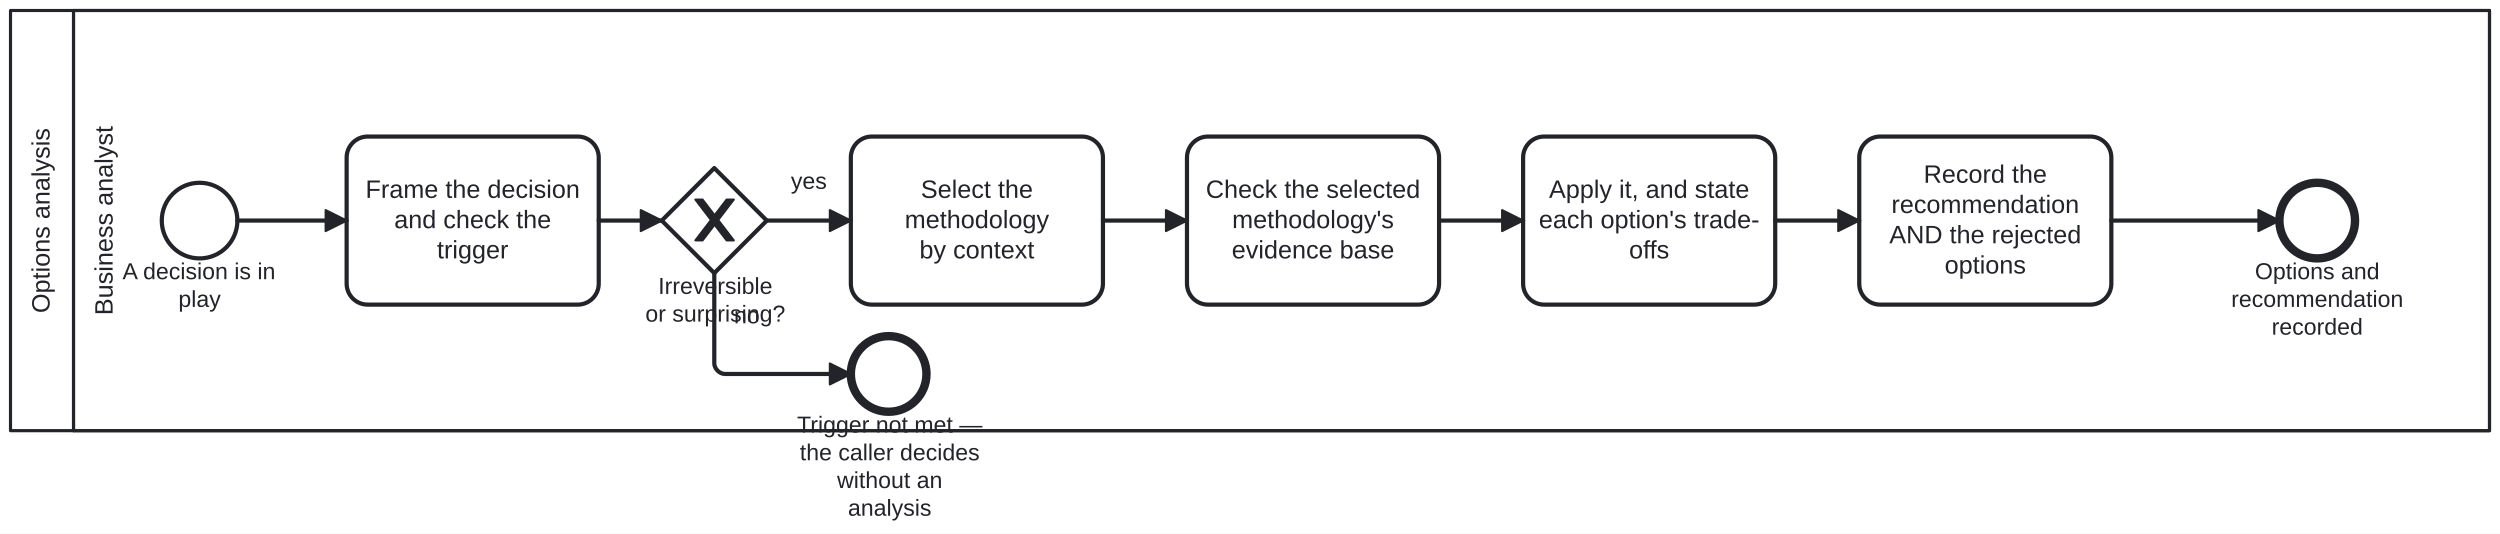
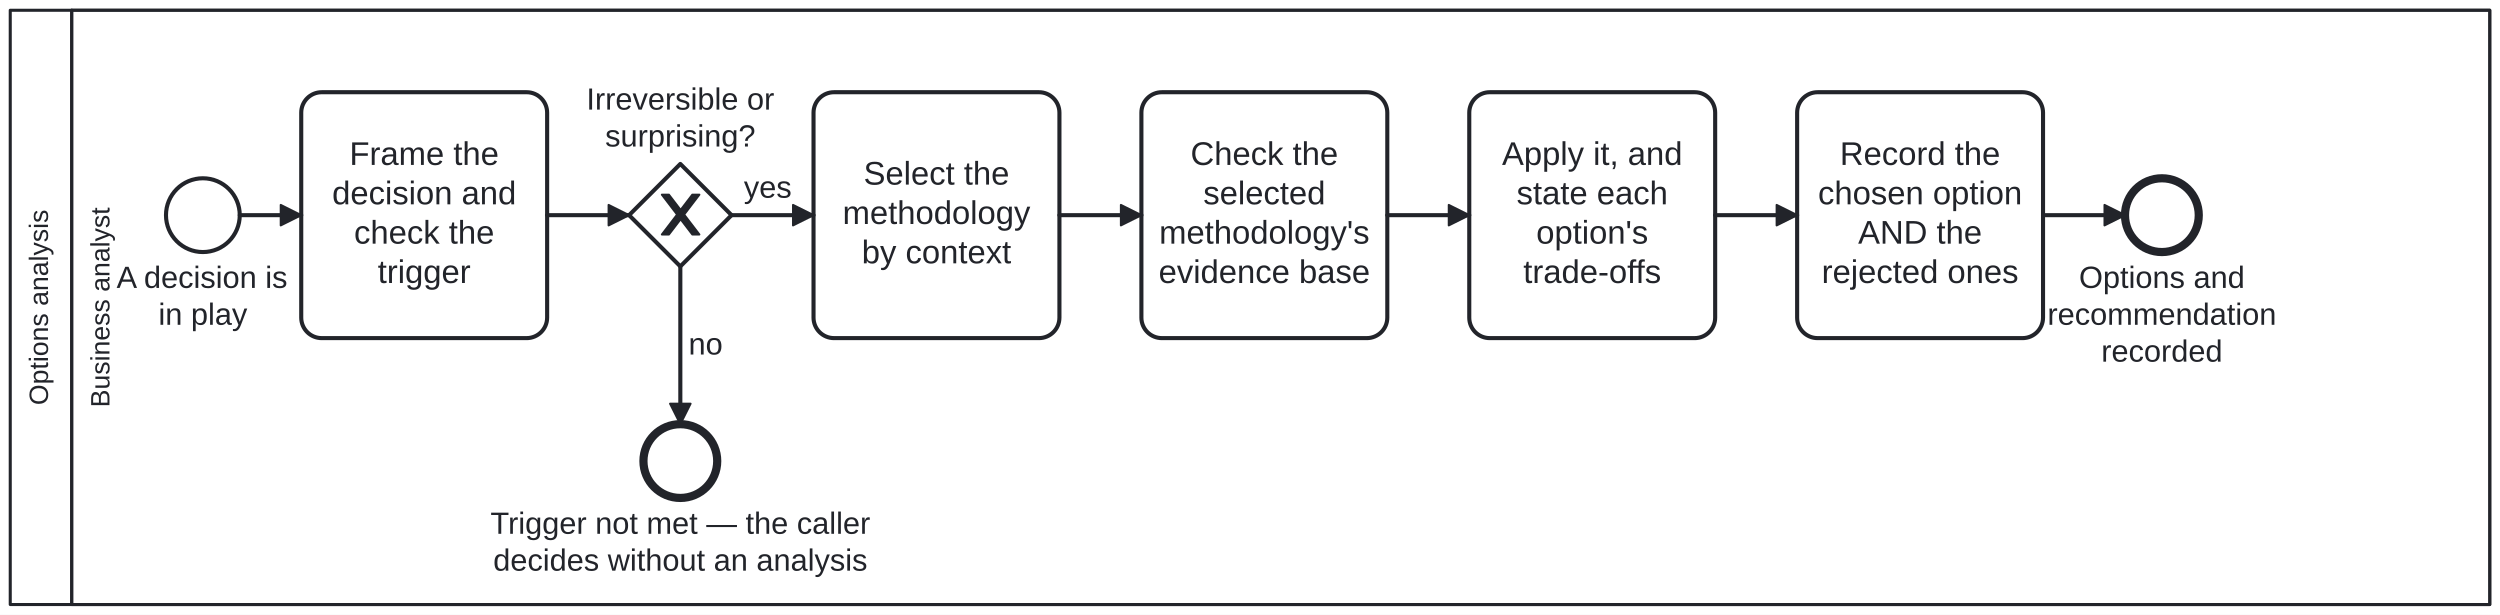
- <svg xmlns="http://www.w3.org/2000/svg" width="100%" style="max-width:100%;height:auto" viewBox="155 75 1190 254" version="1.1">
-   <rect x="155" y="75" width="1190" height="254" fill="#ffffff" />
+ <svg xmlns="http://www.w3.org/2000/svg" width="100%" style="max-width:100%;height:auto" viewBox="155 55 1220 300" version="1.1">
+   <rect x="155" y="55" width="1220" height="300" fill="#ffffff" />
  <g class="djs-group">
-     <g class="djs-element djs-shape" data-element-id="Participant_Process_OptionsAnalysis" style="display: block;" transform="matrix(1 0 0 1 160 80)">
+     <g class="djs-element djs-shape" data-element-id="Participant_Process_OptionsAnalysis" style="display: block;" transform="matrix(1 0 0 1 160 60)">
      <g class="djs-visual">
-         <rect x="0" y="0" width="1180" height="200" rx="0" ry="0" style="stroke-linecap: round; stroke-linejoin: round; stroke: rgb(34, 36, 42); stroke-width: 1.5px; fill: white; fill-opacity: 0.95;" />
-         <path style="fill: none; stroke-linecap: round; stroke-linejoin: round; stroke: rgb(34, 36, 42); stroke-width: 1.5px;" d="M30,0L30,200" />
-         <text lineHeight="1.2" class="djs-label" style="font-family: Arial, sans-serif; font-size: 12px; font-weight: normal; fill: rgb(34, 36, 42);" transform="matrix(-1.83697e-16 -1 1 -1.83697e-16 0 200)">
-           <tspan x="55.979" y="18.6">Options analysis</tspan>
+         <rect x="0" y="0" width="1210" height="290" rx="0" ry="0" style="stroke-linecap: round; stroke-linejoin: round; stroke: rgb(34, 36, 42); stroke-width: 1.5px; fill: white; fill-opacity: 0.95;" />
+         <path style="fill: none; stroke-linecap: round; stroke-linejoin: round; stroke: rgb(34, 36, 42); stroke-width: 1.5px;" d="M30,0L30,290" />
+         <text lineHeight="1.05" class="djs-label" transform="matrix(-1.83697e-16 -1 1 -1.83697e-16 0 290)" style="font-family: Arial, sans-serif; font-size: 13px; font-weight: normal; fill: rgb(34, 36, 42);">
+           <tspan x="97.31" y="18.413">Options analysis</tspan>
        </text>
      </g>
-       <rect class="djs-hit djs-hit-all" x="0" y="0" width="1180" height="200" style="fill: none; stroke-opacity: 0; stroke: white; stroke-width: 15px;" />
+       <rect class="djs-hit djs-hit-all" x="0" y="0" width="1210" height="290" style="fill: none; stroke-opacity: 0; stroke: white; stroke-width: 15px;" />
    </g>
    <g class="djs-children">
      <g class="djs-group">
-         <g class="djs-element djs-shape" data-element-id="Lane_BusinessAnalyst" style="display: block;" transform="matrix(1 0 0 1 190 80)">
-           <g class="djs-visual">
-             <rect x="0" y="0" width="1150" height="200" rx="0" ry="0" style="stroke-linecap: round; stroke-linejoin: round; stroke: rgb(34, 36, 42); stroke-width: 1.5px; fill: white; fill-opacity: 0.25;" />
-             <text lineHeight="1.2" class="djs-label" style="font-family: Arial, sans-serif; font-size: 12px; font-weight: normal; fill: rgb(34, 36, 42);" transform="matrix(-1.83697e-16 -1 1 -1.83697e-16 0 200)">
-               <tspan x="54.977" y="18.6">Business analyst</tspan>
-             </text>
-           </g>
-           <rect class="djs-hit djs-hit-all" x="0" y="0" width="1150" height="200" style="fill: none; stroke-opacity: 0; stroke: white; stroke-width: 15px;" />
-         </g>
-       </g>
-       <g class="djs-group">
-         <g class="djs-element djs-shape" data-element-id="Start_Process_OptionsAnalysis" style="display: block;" transform="matrix(1 0 0 1 232 162)">
+         <g class="djs-element djs-shape" data-element-id="Lane_BusinessAnalyst" style="display: block;" transform="matrix(1 0 0 1 190 60)">
+           <g class="djs-visual">
+             <rect x="0" y="0" width="1180" height="290" rx="0" ry="0" style="stroke-linecap: round; stroke-linejoin: round; stroke: rgb(34, 36, 42); stroke-width: 1.5px; fill: white; fill-opacity: 0.25;" />
+             <text lineHeight="1.05" class="djs-label" transform="matrix(-1.83697e-16 -1 1 -1.83697e-16 0 290)" style="font-family: Arial, sans-serif; font-size: 13px; font-weight: normal; fill: rgb(34, 36, 42);">
+               <tspan x="96.225" y="18.413">Business analyst</tspan>
+             </text>
+           </g>
+           <rect class="djs-hit djs-hit-all" x="0" y="0" width="1180" height="290" style="fill: none; stroke-opacity: 0; stroke: white; stroke-width: 15px;" />
+         </g>
+       </g>
+       <g class="djs-group">
+         <g class="djs-element djs-shape" data-element-id="Start_Process_OptionsAnalysis" style="display: block;" transform="matrix(1 0 0 1 236 142)">
          <g class="djs-visual">
            <circle cx="18" cy="18" r="18" style="stroke-linecap: round; stroke-linejoin: round; stroke: rgb(34, 36, 42); stroke-width: 2px; fill: white; fill-opacity: 0.95;" />
          </g>
          <rect class="djs-hit djs-hit-all" x="0" y="0" width="36" height="36" style="fill: none; stroke-opacity: 0; stroke: white; stroke-width: 15px;" />
        </g>
      </g>
      <g class="djs-group">
-         <g class="djs-element djs-shape" data-element-id="Start_Process_OptionsAnalysis_label" style="display: block;" transform="matrix(1 0 0 1 213 198)">
-           <g class="djs-visual">
-             <text lineHeight="1.2" class="djs-label" style="font-family: Arial, sans-serif; font-size: 11px; font-weight: normal; fill: rgb(34, 36, 42);">
-               <tspan x="0.315" y="9.9">A decision is in</tspan>
-               <tspan x="26.91" y="23.1">play</tspan>
-             </text>
-           </g>
-           <rect class="djs-hit djs-hit-all" x="0" y="0" width="74" height="27" style="fill: none; stroke-opacity: 0; stroke: white; stroke-width: 15px;" />
-         </g>
-       </g>
-       <g class="djs-group">
-         <g class="djs-element djs-shape" data-element-id="A_Frame" style="display: block;" transform="matrix(1 0 0 1 320 140)">
-           <g class="djs-visual">
-             <rect x="0" y="0" width="120" height="80" rx="10" ry="10" style="stroke-linecap: round; stroke-linejoin: round; stroke: rgb(34, 36, 42); stroke-width: 2px; fill: white; fill-opacity: 0.95;" />
-             <text lineHeight="1.2" class="djs-label" style="font-family: Arial, sans-serif; font-size: 12px; font-weight: normal; fill: rgb(34, 36, 42);">
-               <tspan x="8.977" y="29.2">Frame the decision</tspan>
-               <tspan x="22.641" y="43.6">and check the </tspan>
-               <tspan x="42.993" y="58">trigger</tspan>
-             </text>
-           </g>
-           <rect class="djs-hit djs-hit-all" x="0" y="0" width="120" height="80" style="fill: none; stroke-opacity: 0; stroke: white; stroke-width: 15px;" />
-         </g>
-       </g>
-       <g class="djs-group">
-         <g class="djs-element djs-shape" data-element-id="GW_Trigger" style="display: block;" transform="matrix(1 0 0 1 470 155)">
+         <g class="djs-element djs-shape" data-element-id="Start_Process_OptionsAnalysis_label" style="display: block;" transform="matrix(1 0 0 1 192.3047 182)">
+           <g class="djs-visual">
+             <text lineHeight="1.2" class="djs-label" style="font-family: Arial, sans-serif; font-size: 15px; font-weight: normal; fill: rgb(34, 36, 42);">
+               <tspan x="19.592" y="13.5">A decision is</tspan>
+               <tspan x="40.016" y="31.5">in play</tspan>
+             </text>
+           </g>
+           <rect class="djs-hit djs-hit-all" x="0" y="0" width="123.391" height="36" style="fill: none; stroke-opacity: 0; stroke: white; stroke-width: 15px;" />
+         </g>
+       </g>
+       <g class="djs-group">
+         <g class="djs-element djs-shape" data-element-id="A_Frame" style="display: block;" transform="matrix(1 0 0 1 302 100)">
+           <g class="djs-visual">
+             <rect x="0" y="0" width="120" height="120" rx="10" ry="10" style="stroke-linecap: round; stroke-linejoin: round; stroke: rgb(34, 36, 42); stroke-width: 2px; fill: white; fill-opacity: 0.95;" />
+             <text lineHeight="1.2" class="djs-label" transform="translate(0 21.1)" style="font-family: Arial, sans-serif; font-size: 16px; font-weight: normal; fill: rgb(34, 36, 42);">
+               <tspan x="23.543" y="14.4">Frame the</tspan>
+               <tspan x="15.078" y="33.6">decision and</tspan>
+               <tspan x="25.758" y="52.8">check the</tspan>
+               <tspan x="37.324" y="72">trigger</tspan>
+             </text>
+           </g>
+           <rect class="djs-hit djs-hit-all" x="0" y="0" width="120" height="120" style="fill: none; stroke-opacity: 0; stroke: white; stroke-width: 15px;" />
+         </g>
+       </g>
+       <g class="djs-group">
+         <g class="djs-element djs-shape" data-element-id="GW_Trigger" style="display: block;" transform="matrix(1 0 0 1 462 135)">
          <g class="djs-visual">
            <polygon points="25,0 50,25 25,50 0,25" style="stroke-linecap: round; stroke-linejoin: round; stroke: rgb(34, 36, 42); stroke-width: 2px; fill: white; fill-opacity: 0.95;" />
            <path d="m 16,15 7.429,9.714 -7.429,9.714 3.429,0 5.714,-7.464 5.714,7.464 3.429,0 -7.429,-9.714 7.429,-9.714 -3.429,0 -5.714,7.464 -5.714,-7.464 -3.429,0 z" style="fill: rgb(34, 36, 42); stroke-linecap: round; stroke-linejoin: round; stroke: rgb(34, 36, 42); stroke-width: 1px;" />
          </g>
          <rect class="djs-hit djs-hit-all" x="0" y="0" width="50" height="50" style="fill: none; stroke-opacity: 0; stroke: white; stroke-width: 15px;" />
        </g>
      </g>
      <g class="djs-group">
-         <g class="djs-element djs-shape" data-element-id="GW_Trigger_label" style="display: block;" transform="matrix(1 0 0 1 462 205)">
-           <g class="djs-visual">
-             <text lineHeight="1.2" class="djs-label" style="font-family: Arial, sans-serif; font-size: 11px; font-weight: normal; fill: rgb(34, 36, 42);">
-               <tspan x="6.298" y="9.9">Irreversible</tspan>
-               <tspan x="0.18" y="23.1">or surprising?</tspan>
-             </text>
-           </g>
-           <rect class="djs-hit djs-hit-all" x="0" y="0" width="67" height="27" style="fill: none; stroke-opacity: 0; stroke: white; stroke-width: 15px;" />
-         </g>
-       </g>
-       <g class="djs-group">
-         <g class="djs-element djs-shape" data-element-id="A_Select" style="display: block;" transform="matrix(1 0 0 1 560 140)">
-           <g class="djs-visual">
-             <rect x="0" y="0" width="120" height="80" rx="10" ry="10" style="stroke-linecap: round; stroke-linejoin: round; stroke: rgb(34, 36, 42); stroke-width: 2px; fill: white; fill-opacity: 0.95;" />
-             <text lineHeight="1.2" class="djs-label" style="font-family: Arial, sans-serif; font-size: 12px; font-weight: normal; fill: rgb(34, 36, 42);">
-               <tspan x="33.316" y="29.2">Select the </tspan>
-               <tspan x="25.644" y="43.6">methodology</tspan>
-               <tspan x="32.651" y="58">by context</tspan>
-             </text>
-           </g>
-           <rect class="djs-hit djs-hit-all" x="0" y="0" width="120" height="80" style="fill: none; stroke-opacity: 0; stroke: white; stroke-width: 15px;" />
-         </g>
-       </g>
-       <g class="djs-group">
-         <g class="djs-element djs-shape" data-element-id="A_CheckEvidence" style="display: block;" transform="matrix(1 0 0 1 720 140)">
-           <g class="djs-visual">
-             <rect x="0" y="0" width="120" height="80" rx="10" ry="10" style="stroke-linecap: round; stroke-linejoin: round; stroke: rgb(34, 36, 42); stroke-width: 2px; fill: white; fill-opacity: 0.95;" />
-             <text lineHeight="1.2" class="djs-label" style="font-family: Arial, sans-serif; font-size: 12px; font-weight: normal; fill: rgb(34, 36, 42);">
-               <tspan x="8.971" y="29.2">Check the selected</tspan>
-               <tspan x="21.498" y="43.6">methodology's </tspan>
-               <tspan x="21.305" y="58">evidence base</tspan>
-             </text>
-           </g>
-           <rect class="djs-hit djs-hit-all" x="0" y="0" width="120" height="80" style="fill: none; stroke-opacity: 0; stroke: white; stroke-width: 15px;" />
-         </g>
-       </g>
-       <g class="djs-group">
-         <g class="djs-element djs-shape" data-element-id="A_Apply" style="display: block;" transform="matrix(1 0 0 1 880 140)">
-           <g class="djs-visual">
-             <rect x="0" y="0" width="120" height="80" rx="10" ry="10" style="stroke-linecap: round; stroke-linejoin: round; stroke: rgb(34, 36, 42); stroke-width: 2px; fill: white; fill-opacity: 0.95;" />
-             <text lineHeight="1.2" class="djs-label" style="font-family: Arial, sans-serif; font-size: 12px; font-weight: normal; fill: rgb(34, 36, 42);">
-               <tspan x="12.305" y="29.2">Apply it, and state</tspan>
-               <tspan x="7.488" y="43.6">each option's trade-</tspan>
-               <tspan x="50.438" y="58">offs</tspan>
-             </text>
-           </g>
-           <rect class="djs-hit djs-hit-all" x="0" y="0" width="120" height="80" style="fill: none; stroke-opacity: 0; stroke: white; stroke-width: 15px;" />
-         </g>
-       </g>
-       <g class="djs-group">
-         <g class="djs-element djs-shape" data-element-id="A_Record" style="display: block;" transform="matrix(1 0 0 1 1040 140)">
-           <g class="djs-visual">
-             <rect x="0" y="0" width="120" height="80" rx="10" ry="10" style="stroke-linecap: round; stroke-linejoin: round; stroke: rgb(34, 36, 42); stroke-width: 2px; fill: white; fill-opacity: 0.95;" />
-             <text lineHeight="1.2" class="djs-label" style="font-family: Arial, sans-serif; font-size: 12px; font-weight: normal; fill: rgb(34, 36, 42);">
-               <tspan x="30.65" y="22">Record the </tspan>
-               <tspan x="15.311" y="36.4">recommendation</tspan>
-               <tspan x="14.312" y="50.8">AND the rejected </tspan>
-               <tspan x="40.652" y="65.2">options</tspan>
-             </text>
-           </g>
-           <rect class="djs-hit djs-hit-all" x="0" y="0" width="120" height="80" style="fill: none; stroke-opacity: 0; stroke: white; stroke-width: 15px;" />
-         </g>
-       </g>
-       <g class="djs-group">
-         <g class="djs-element djs-shape" data-element-id="End_Process_OptionsAnalysis" style="display: block;" transform="matrix(1 0 0 1 1240 162)">
+         <g class="djs-element djs-shape" data-element-id="GW_Trigger_label" style="display: block;" transform="matrix(1 0 0 1 421.1484 95)">
+           <g class="djs-visual">
+             <text lineHeight="1.2" class="djs-label" style="font-family: Arial, sans-serif; font-size: 15px; font-weight: normal; fill: rgb(34, 36, 42);">
+               <tspan x="20.006" y="13.5">Irreversible or</tspan>
+               <tspan x="29.168" y="31.5">surprising?</tspan>
+             </text>
+           </g>
+           <rect class="djs-hit djs-hit-all" x="0" y="0" width="131.703" height="36" style="fill: none; stroke-opacity: 0; stroke: white; stroke-width: 15px;" />
+         </g>
+       </g>
+       <g class="djs-group">
+         <g class="djs-element djs-shape" data-element-id="A_Select" style="display: block;" transform="matrix(1 0 0 1 552 100)">
+           <g class="djs-visual">
+             <rect x="0" y="0" width="120" height="120" rx="10" ry="10" style="stroke-linecap: round; stroke-linejoin: round; stroke: rgb(34, 36, 42); stroke-width: 2px; fill: white; fill-opacity: 0.95;" />
+             <text lineHeight="1.2" class="djs-label" transform="translate(0 30.7)" style="font-family: Arial, sans-serif; font-size: 16px; font-weight: normal; fill: rgb(34, 36, 42);">
+               <tspan x="24.422" y="14.4">Select the</tspan>
+               <tspan x="14.191" y="33.6">methodology</tspan>
+               <tspan x="23.535" y="52.8">by context</tspan>
+             </text>
+           </g>
+           <rect class="djs-hit djs-hit-all" x="0" y="0" width="120" height="120" style="fill: none; stroke-opacity: 0; stroke: white; stroke-width: 15px;" />
+         </g>
+       </g>
+       <g class="djs-group">
+         <g class="djs-element djs-shape" data-element-id="A_CheckEvidence" style="display: block;" transform="matrix(1 0 0 1 712 100)">
+           <g class="djs-visual">
+             <rect x="0" y="0" width="120" height="120" rx="10" ry="10" style="stroke-linecap: round; stroke-linejoin: round; stroke: rgb(34, 36, 42); stroke-width: 2px; fill: white; fill-opacity: 0.95;" />
+             <text lineHeight="1.2" class="djs-label" transform="translate(0 21.1)" style="font-family: Arial, sans-serif; font-size: 16px; font-weight: normal; fill: rgb(34, 36, 42);">
+               <tspan x="23.98" y="14.4">Check the</tspan>
+               <tspan x="30.203" y="33.6">selected</tspan>
+               <tspan x="8.664" y="52.8">methodology's</tspan>
+               <tspan x="8.406" y="72">evidence base</tspan>
+             </text>
+           </g>
+           <rect class="djs-hit djs-hit-all" x="0" y="0" width="120" height="120" style="fill: none; stroke-opacity: 0; stroke: white; stroke-width: 15px;" />
+         </g>
+       </g>
+       <g class="djs-group">
+         <g class="djs-element djs-shape" data-element-id="A_Apply" style="display: block;" transform="matrix(1 0 0 1 872 100)">
+           <g class="djs-visual">
+             <rect x="0" y="0" width="120" height="120" rx="10" ry="10" style="stroke-linecap: round; stroke-linejoin: round; stroke: rgb(34, 36, 42); stroke-width: 2px; fill: white; fill-opacity: 0.95;" />
+             <text lineHeight="1.2" class="djs-label" transform="translate(0 21.1)" style="font-family: Arial, sans-serif; font-size: 16px; font-weight: normal; fill: rgb(34, 36, 42);">
+               <tspan x="15.973" y="14.4">Apply it, and</tspan>
+               <tspan x="23.086" y="33.6">state each</tspan>
+               <tspan x="32.676" y="52.8">option's</tspan>
+               <tspan x="26.352" y="72">trade-offs</tspan>
+             </text>
+           </g>
+           <rect class="djs-hit djs-hit-all" x="0" y="0" width="120" height="120" style="fill: none; stroke-opacity: 0; stroke: white; stroke-width: 15px;" />
+         </g>
+       </g>
+       <g class="djs-group">
+         <g class="djs-element djs-shape" data-element-id="A_Record" style="display: block;" transform="matrix(1 0 0 1 1032 100)">
+           <g class="djs-visual">
+             <rect x="0" y="0" width="120" height="120" rx="10" ry="10" style="stroke-linecap: round; stroke-linejoin: round; stroke: rgb(34, 36, 42); stroke-width: 2px; fill: white; fill-opacity: 0.95;" />
+             <text lineHeight="1.2" class="djs-label" transform="translate(0 21.1)" style="font-family: Arial, sans-serif; font-size: 16px; font-weight: normal; fill: rgb(34, 36, 42);">
+               <tspan x="20.867" y="14.4">Record the</tspan>
+               <tspan x="10.184" y="33.6">chosen option</tspan>
+               <tspan x="29.766" y="52.8">AND the</tspan>
+               <tspan x="11.969" y="72">rejected ones</tspan>
+             </text>
+           </g>
+           <rect class="djs-hit djs-hit-all" x="0" y="0" width="120" height="120" style="fill: none; stroke-opacity: 0; stroke: white; stroke-width: 15px;" />
+         </g>
+       </g>
+       <g class="djs-group">
+         <g class="djs-element djs-shape" data-element-id="End_Process_OptionsAnalysis" style="display: block;" transform="matrix(1 0 0 1 1192 142)">
          <g class="djs-visual">
            <circle cx="18" cy="18" r="18" style="stroke-linecap: round; stroke-linejoin: round; stroke: rgb(34, 36, 42); stroke-width: 4px; fill: white; fill-opacity: 0.95;" />
          </g>
          <rect class="djs-hit djs-hit-all" x="0" y="0" width="36" height="36" style="fill: none; stroke-opacity: 0; stroke: white; stroke-width: 15px;" />
        </g>
      </g>
      <g class="djs-group">
-         <g class="djs-element djs-shape" data-element-id="End_Process_OptionsAnalysis_label" style="display: block;" transform="matrix(1 0 0 1 1217 198)">
-           <g class="djs-visual">
-             <text lineHeight="1.2" class="djs-label" style="font-family: Arial, sans-serif; font-size: 11px; font-weight: normal; fill: rgb(34, 36, 42);">
-               <tspan x="11.341" y="9.9">Options and </tspan>
-               <tspan x="0.035" y="23.1">recommendation</tspan>
-               <tspan x="19.293" y="36.3">recorded</tspan>
-             </text>
-           </g>
-           <rect class="djs-hit djs-hit-all" x="0" y="0" width="82" height="40" style="fill: none; stroke-opacity: 0; stroke: white; stroke-width: 15px;" />
-         </g>
-       </g>
-       <g class="djs-group">
-         <g class="djs-element djs-shape" data-element-id="End_TriggerNotMet" style="display: block;" transform="matrix(1 0 0 1 560 235)">
+         <g class="djs-element djs-shape" data-element-id="End_Process_OptionsAnalysis_label" style="display: block;" transform="matrix(1 0 0 1 1134.133 182)">
+           <g class="djs-visual">
+             <text lineHeight="1.2" class="djs-label" style="font-family: Arial, sans-serif; font-size: 15px; font-weight: normal; fill: rgb(34, 36, 42);">
+               <tspan x="35.423" y="13.5">Options and</tspan>
+               <tspan x="20.005" y="31.5">recommendation</tspan>
+               <tspan x="46.266" y="49.5">recorded</tspan>
+             </text>
+           </g>
+           <rect class="djs-hit djs-hit-all" x="0" y="0" width="151.734" height="54" style="fill: none; stroke-opacity: 0; stroke: white; stroke-width: 15px;" />
+         </g>
+       </g>
+       <g class="djs-group">
+         <g class="djs-element djs-shape" data-element-id="End_TriggerNotMet" style="display: block;" transform="matrix(1 0 0 1 469 262)">
          <g class="djs-visual">
            <circle cx="18" cy="18" r="18" style="stroke-linecap: round; stroke-linejoin: round; stroke: rgb(34, 36, 42); stroke-width: 4px; fill: white; fill-opacity: 0.95;" />
          </g>
          <rect class="djs-hit djs-hit-all" x="0" y="0" width="36" height="36" style="fill: none; stroke-opacity: 0; stroke: white; stroke-width: 15px;" />
        </g>
      </g>
      <g class="djs-group">
-         <g class="djs-element djs-shape" data-element-id="End_TriggerNotMet_label" style="display: block;" transform="matrix(1 0 0 1 534 271)">
-           <g class="djs-visual">
-             <text lineHeight="1.2" class="djs-label" style="font-family: Arial, sans-serif; font-size: 11px; font-weight: normal; fill: rgb(34, 36, 42);">
-               <tspan x="0.385" y="9.9">Trigger not met — </tspan>
-               <tspan x="1.698" y="23.1">the caller decides</tspan>
-               <tspan x="19.428" y="36.3">without an </tspan>
-               <tspan x="24.63" y="49.5">analysis</tspan>
-             </text>
-           </g>
-           <rect class="djs-hit djs-hit-all" x="0" y="0" width="89" height="53" style="fill: none; stroke-opacity: 0; stroke: white; stroke-width: 15px;" />
+         <g class="djs-element djs-shape" data-element-id="End_TriggerNotMet_label" style="display: block;" transform="matrix(1 0 0 1 374.3203 302)">
+           <g class="djs-visual">
+             <text lineHeight="1.2" class="djs-label" style="font-family: Arial, sans-serif; font-size: 15px; font-weight: normal; fill: rgb(34, 36, 42);">
+               <tspan x="20.006" y="13.5">Trigger not met — the caller</tspan>
+               <tspan x="21.376" y="31.5">decides without an analysis</tspan>
+             </text>
+           </g>
+           <rect class="djs-hit djs-hit-all" x="0" y="0" width="225.359" height="36" style="fill: none; stroke-opacity: 0; stroke: white; stroke-width: 15px;" />
        </g>
      </g>
      <g class="djs-group">
        <g class="djs-element djs-connection" data-element-id="SF_Process_OptionsAnalysis_1" style="display: block;">
          <g class="djs-visual">
            <defs>
-               <marker id="folio-marker-1" viewBox="0 0 20 20" refX="11" refY="10" markerWidth="10" markerHeight="10" orient="auto">
-                 <path d="M 1 5 L 11 10 L 1 15 Z" style="stroke-linecap: round; stroke-linejoin: round; stroke: rgb(34, 36, 42); stroke-width: 1px; fill: rgb(34, 36, 42);" />
-               </marker>
-             </defs>
-             <path data-corner-radius="5" style="fill: none; stroke-linecap: round; stroke-linejoin: round; stroke: rgb(34, 36, 42); stroke-width: 2px; marker-end: url('#folio-marker-1');" d="M268,180L320,180" />
-           </g>
-           <path d="M268,180L320,180" class="djs-hit djs-hit-stroke" style="fill: none; stroke-opacity: 0; stroke: white; stroke-width: 15px;" />
+               <marker id="bpmn-marker-1" viewBox="0 0 20 20" refX="11" refY="10" markerWidth="10" markerHeight="10" orient="auto">
+                 <path d="M 1 5 L 11 10 L 1 15 Z" style="stroke-linecap: round; stroke-linejoin: round; stroke: rgb(34, 36, 42); stroke-width: 1px; fill: rgb(34, 36, 42);" />
+               </marker>
+             </defs>
+             <path data-corner-radius="5" style="fill: none; stroke-linecap: round; stroke-linejoin: round; stroke: rgb(34, 36, 42); stroke-width: 2px; marker-end: url('#bpmn-marker-1');" d="M272,160L302,160" />
+           </g>
+           <path d="M272,160L302,160" class="djs-hit djs-hit-stroke" style="fill: none; stroke-opacity: 0; stroke: white; stroke-width: 15px;" />
        </g>
      </g>
      <g class="djs-group">
        <g class="djs-element djs-connection" data-element-id="SF_Process_OptionsAnalysis_2" style="display: block;">
          <g class="djs-visual">
            <defs>
-               <marker id="folio-marker-2" viewBox="0 0 20 20" refX="11" refY="10" markerWidth="10" markerHeight="10" orient="auto">
-                 <path d="M 1 5 L 11 10 L 1 15 Z" style="stroke-linecap: round; stroke-linejoin: round; stroke: rgb(34, 36, 42); stroke-width: 1px; fill: rgb(34, 36, 42);" />
-               </marker>
-             </defs>
-             <path data-corner-radius="5" style="fill: none; stroke-linecap: round; stroke-linejoin: round; stroke: rgb(34, 36, 42); stroke-width: 2px; marker-end: url('#folio-marker-2');" d="M440,180L470,180" />
-           </g>
-           <path d="M440,180L470,180" class="djs-hit djs-hit-stroke" style="fill: none; stroke-opacity: 0; stroke: white; stroke-width: 15px;" />
+               <marker id="bpmn-marker-2" viewBox="0 0 20 20" refX="11" refY="10" markerWidth="10" markerHeight="10" orient="auto">
+                 <path d="M 1 5 L 11 10 L 1 15 Z" style="stroke-linecap: round; stroke-linejoin: round; stroke: rgb(34, 36, 42); stroke-width: 1px; fill: rgb(34, 36, 42);" />
+               </marker>
+             </defs>
+             <path data-corner-radius="5" style="fill: none; stroke-linecap: round; stroke-linejoin: round; stroke: rgb(34, 36, 42); stroke-width: 2px; marker-end: url('#bpmn-marker-2');" d="M422,160L462,160" />
+           </g>
+           <path d="M422,160L462,160" class="djs-hit djs-hit-stroke" style="fill: none; stroke-opacity: 0; stroke: white; stroke-width: 15px;" />
        </g>
      </g>
      <g class="djs-group">
        <g class="djs-element djs-connection" data-element-id="SF_Process_OptionsAnalysis_2b" style="display: block;">
          <g class="djs-visual">
            <defs>
-               <marker id="folio-marker-3" viewBox="0 0 20 20" refX="11" refY="10" markerWidth="10" markerHeight="10" orient="auto">
-                 <path d="M 1 5 L 11 10 L 1 15 Z" style="stroke-linecap: round; stroke-linejoin: round; stroke: rgb(34, 36, 42); stroke-width: 1px; fill: rgb(34, 36, 42);" />
-               </marker>
-             </defs>
-             <path data-corner-radius="5" style="fill: none; stroke-linecap: round; stroke-linejoin: round; stroke: rgb(34, 36, 42); stroke-width: 2px; marker-end: url('#folio-marker-3');" d="M520,180L560,180" />
-           </g>
-           <path d="M520,180L560,180" class="djs-hit djs-hit-stroke" style="fill: none; stroke-opacity: 0; stroke: white; stroke-width: 15px;" />
-         </g>
-       </g>
-       <g class="djs-group">
-         <g class="djs-element djs-shape" data-element-id="SF_Process_OptionsAnalysis_2b_label" style="display: block;" transform="matrix(1 0 0 1 531 155)">
-           <g class="djs-visual">
-             <text lineHeight="1.2" class="djs-label" style="font-family: Arial, sans-serif; font-size: 11px; font-weight: normal; fill: rgb(34, 36, 42);">
-               <tspan x="0.441" y="9.9">yes</tspan>
-             </text>
-           </g>
-           <rect class="djs-hit djs-hit-all" x="0" y="0" width="18" height="14" style="fill: none; stroke-opacity: 0; stroke: white; stroke-width: 15px;" />
+               <marker id="bpmn-marker-3" viewBox="0 0 20 20" refX="11" refY="10" markerWidth="10" markerHeight="10" orient="auto">
+                 <path d="M 1 5 L 11 10 L 1 15 Z" style="stroke-linecap: round; stroke-linejoin: round; stroke: rgb(34, 36, 42); stroke-width: 1px; fill: rgb(34, 36, 42);" />
+               </marker>
+             </defs>
+             <path data-corner-radius="5" style="fill: none; stroke-linecap: round; stroke-linejoin: round; stroke: rgb(34, 36, 42); stroke-width: 2px; marker-end: url('#bpmn-marker-3');" d="M512,160L552,160" />
+           </g>
+           <path d="M512,160L552,160" class="djs-hit djs-hit-stroke" style="fill: none; stroke-opacity: 0; stroke: white; stroke-width: 15px;" />
+         </g>
+       </g>
+       <g class="djs-group">
+         <g class="djs-element djs-shape" data-element-id="SF_Process_OptionsAnalysis_2b_label" style="display: block;" transform="matrix(1 0 0 1 498 138)">
+           <g class="djs-visual">
+             <text lineHeight="1.2" class="djs-label" style="font-family: Arial, sans-serif; font-size: 15px; font-weight: normal; fill: rgb(34, 36, 42);">
+               <tspan x="20.001" y="13.5">yes</tspan>
+             </text>
+           </g>
+           <rect class="djs-hit djs-hit-all" x="0" y="0" width="63.344" height="18" style="fill: none; stroke-opacity: 0; stroke: white; stroke-width: 15px;" />
        </g>
      </g>
      <g class="djs-group">
        <g class="djs-element djs-connection" data-element-id="SF_Process_OptionsAnalysis_2c" style="display: block;">
          <g class="djs-visual">
            <defs>
-               <marker id="folio-marker-4" viewBox="0 0 20 20" refX="11" refY="10" markerWidth="10" markerHeight="10" orient="auto">
-                 <path d="M 1 5 L 11 10 L 1 15 Z" style="stroke-linecap: round; stroke-linejoin: round; stroke: rgb(34, 36, 42); stroke-width: 1px; fill: rgb(34, 36, 42);" />
-               </marker>
-             </defs>
-             <path data-corner-radius="5" style="fill: none; stroke-linecap: round; stroke-linejoin: round; stroke: rgb(34, 36, 42); stroke-width: 2px; marker-end: url('#folio-marker-4');" d="M495,205L495,248C495,250.5,497.5,253,500,253L560,253" />
-           </g>
-           <path d="M495,205L495,253L560,253" class="djs-hit djs-hit-stroke" style="fill: none; stroke-opacity: 0; stroke: white; stroke-width: 15px;" />
-         </g>
-       </g>
-       <g class="djs-group">
-         <g class="djs-element djs-shape" data-element-id="SF_Process_OptionsAnalysis_2c_label" style="display: block;" transform="matrix(1 0 0 1 504 219)">
-           <g class="djs-visual">
-             <text lineHeight="1.2" class="djs-label" style="font-family: Arial, sans-serif; font-size: 11px; font-weight: normal; fill: rgb(34, 36, 42);">
-               <tspan x="0.382" y="9.9">no</tspan>
-             </text>
-           </g>
-           <rect class="djs-hit djs-hit-all" x="0" y="0" width="13" height="14" style="fill: none; stroke-opacity: 0; stroke: white; stroke-width: 15px;" />
+               <marker id="bpmn-marker-4" viewBox="0 0 20 20" refX="11" refY="10" markerWidth="10" markerHeight="10" orient="auto">
+                 <path d="M 1 5 L 11 10 L 1 15 Z" style="stroke-linecap: round; stroke-linejoin: round; stroke: rgb(34, 36, 42); stroke-width: 1px; fill: rgb(34, 36, 42);" />
+               </marker>
+             </defs>
+             <path data-corner-radius="5" style="fill: none; stroke-linecap: round; stroke-linejoin: round; stroke: rgb(34, 36, 42); stroke-width: 2px; marker-end: url('#bpmn-marker-4');" d="M487,185L487,262" />
+           </g>
+           <path d="M487,185L487,262" class="djs-hit djs-hit-stroke" style="fill: none; stroke-opacity: 0; stroke: white; stroke-width: 15px;" />
+         </g>
+       </g>
+       <g class="djs-group">
+         <g class="djs-element djs-shape" data-element-id="SF_Process_OptionsAnalysis_2c_label" style="display: block;" transform="matrix(1 0 0 1 471 214.5)">
+           <g class="djs-visual">
+             <text lineHeight="1.2" class="djs-label" style="font-family: Arial, sans-serif; font-size: 15px; font-weight: normal; fill: rgb(34, 36, 42);">
+               <tspan x="20.001" y="13.5">no</tspan>
+             </text>
+           </g>
+           <rect class="djs-hit djs-hit-all" x="0" y="0" width="56.688" height="18" style="fill: none; stroke-opacity: 0; stroke: white; stroke-width: 15px;" />
        </g>
      </g>
      <g class="djs-group">
        <g class="djs-element djs-connection" data-element-id="SF_Process_OptionsAnalysis_3" style="display: block;">
          <g class="djs-visual">
            <defs>
-               <marker id="folio-marker-5" viewBox="0 0 20 20" refX="11" refY="10" markerWidth="10" markerHeight="10" orient="auto">
-                 <path d="M 1 5 L 11 10 L 1 15 Z" style="stroke-linecap: round; stroke-linejoin: round; stroke: rgb(34, 36, 42); stroke-width: 1px; fill: rgb(34, 36, 42);" />
-               </marker>
-             </defs>
-             <path data-corner-radius="5" style="fill: none; stroke-linecap: round; stroke-linejoin: round; stroke: rgb(34, 36, 42); stroke-width: 2px; marker-end: url('#folio-marker-5');" d="M680,180L720,180" />
-           </g>
-           <path d="M680,180L720,180" class="djs-hit djs-hit-stroke" style="fill: none; stroke-opacity: 0; stroke: white; stroke-width: 15px;" />
+               <marker id="bpmn-marker-5" viewBox="0 0 20 20" refX="11" refY="10" markerWidth="10" markerHeight="10" orient="auto">
+                 <path d="M 1 5 L 11 10 L 1 15 Z" style="stroke-linecap: round; stroke-linejoin: round; stroke: rgb(34, 36, 42); stroke-width: 1px; fill: rgb(34, 36, 42);" />
+               </marker>
+             </defs>
+             <path data-corner-radius="5" style="fill: none; stroke-linecap: round; stroke-linejoin: round; stroke: rgb(34, 36, 42); stroke-width: 2px; marker-end: url('#bpmn-marker-5');" d="M672,160L712,160" />
+           </g>
+           <path d="M672,160L712,160" class="djs-hit djs-hit-stroke" style="fill: none; stroke-opacity: 0; stroke: white; stroke-width: 15px;" />
        </g>
      </g>
      <g class="djs-group">
        <g class="djs-element djs-connection" data-element-id="SF_Process_OptionsAnalysis_3b" style="display: block;">
          <g class="djs-visual">
            <defs>
-               <marker id="folio-marker-6" viewBox="0 0 20 20" refX="11" refY="10" markerWidth="10" markerHeight="10" orient="auto">
-                 <path d="M 1 5 L 11 10 L 1 15 Z" style="stroke-linecap: round; stroke-linejoin: round; stroke: rgb(34, 36, 42); stroke-width: 1px; fill: rgb(34, 36, 42);" />
-               </marker>
-             </defs>
-             <path data-corner-radius="5" style="fill: none; stroke-linecap: round; stroke-linejoin: round; stroke: rgb(34, 36, 42); stroke-width: 2px; marker-end: url('#folio-marker-6');" d="M840,180L880,180" />
-           </g>
-           <path d="M840,180L880,180" class="djs-hit djs-hit-stroke" style="fill: none; stroke-opacity: 0; stroke: white; stroke-width: 15px;" />
+               <marker id="bpmn-marker-6" viewBox="0 0 20 20" refX="11" refY="10" markerWidth="10" markerHeight="10" orient="auto">
+                 <path d="M 1 5 L 11 10 L 1 15 Z" style="stroke-linecap: round; stroke-linejoin: round; stroke: rgb(34, 36, 42); stroke-width: 1px; fill: rgb(34, 36, 42);" />
+               </marker>
+             </defs>
+             <path data-corner-radius="5" style="fill: none; stroke-linecap: round; stroke-linejoin: round; stroke: rgb(34, 36, 42); stroke-width: 2px; marker-end: url('#bpmn-marker-6');" d="M832,160L872,160" />
+           </g>
+           <path d="M832,160L872,160" class="djs-hit djs-hit-stroke" style="fill: none; stroke-opacity: 0; stroke: white; stroke-width: 15px;" />
        </g>
      </g>
      <g class="djs-group">
        <g class="djs-element djs-connection" data-element-id="SF_Process_OptionsAnalysis_4" style="display: block;">
          <g class="djs-visual">
            <defs>
-               <marker id="folio-marker-7" viewBox="0 0 20 20" refX="11" refY="10" markerWidth="10" markerHeight="10" orient="auto">
-                 <path d="M 1 5 L 11 10 L 1 15 Z" style="stroke-linecap: round; stroke-linejoin: round; stroke: rgb(34, 36, 42); stroke-width: 1px; fill: rgb(34, 36, 42);" />
-               </marker>
-             </defs>
-             <path data-corner-radius="5" style="fill: none; stroke-linecap: round; stroke-linejoin: round; stroke: rgb(34, 36, 42); stroke-width: 2px; marker-end: url('#folio-marker-7');" d="M1000,180L1040,180" />
-           </g>
-           <path d="M1000,180L1040,180" class="djs-hit djs-hit-stroke" style="fill: none; stroke-opacity: 0; stroke: white; stroke-width: 15px;" />
+               <marker id="bpmn-marker-7" viewBox="0 0 20 20" refX="11" refY="10" markerWidth="10" markerHeight="10" orient="auto">
+                 <path d="M 1 5 L 11 10 L 1 15 Z" style="stroke-linecap: round; stroke-linejoin: round; stroke: rgb(34, 36, 42); stroke-width: 1px; fill: rgb(34, 36, 42);" />
+               </marker>
+             </defs>
+             <path data-corner-radius="5" style="fill: none; stroke-linecap: round; stroke-linejoin: round; stroke: rgb(34, 36, 42); stroke-width: 2px; marker-end: url('#bpmn-marker-7');" d="M992,160L1032,160" />
+           </g>
+           <path d="M992,160L1032,160" class="djs-hit djs-hit-stroke" style="fill: none; stroke-opacity: 0; stroke: white; stroke-width: 15px;" />
        </g>
      </g>
      <g class="djs-group">
        <g class="djs-element djs-connection" data-element-id="SF_Process_OptionsAnalysis_5" style="display: block;">
          <g class="djs-visual">
            <defs>
-               <marker id="folio-marker-8" viewBox="0 0 20 20" refX="11" refY="10" markerWidth="10" markerHeight="10" orient="auto">
-                 <path d="M 1 5 L 11 10 L 1 15 Z" style="stroke-linecap: round; stroke-linejoin: round; stroke: rgb(34, 36, 42); stroke-width: 1px; fill: rgb(34, 36, 42);" />
-               </marker>
-             </defs>
-             <path data-corner-radius="5" style="fill: none; stroke-linecap: round; stroke-linejoin: round; stroke: rgb(34, 36, 42); stroke-width: 2px; marker-end: url('#folio-marker-8');" d="M1160,180L1240,180" />
-           </g>
-           <path d="M1160,180L1240,180" class="djs-hit djs-hit-stroke" style="fill: none; stroke-opacity: 0; stroke: white; stroke-width: 15px;" />
+               <marker id="bpmn-marker-8" viewBox="0 0 20 20" refX="11" refY="10" markerWidth="10" markerHeight="10" orient="auto">
+                 <path d="M 1 5 L 11 10 L 1 15 Z" style="stroke-linecap: round; stroke-linejoin: round; stroke: rgb(34, 36, 42); stroke-width: 1px; fill: rgb(34, 36, 42);" />
+               </marker>
+             </defs>
+             <path data-corner-radius="5" style="fill: none; stroke-linecap: round; stroke-linejoin: round; stroke: rgb(34, 36, 42); stroke-width: 2px; marker-end: url('#bpmn-marker-8');" d="M1152,160L1192,160" />
+           </g>
+           <path d="M1152,160L1192,160" class="djs-hit djs-hit-stroke" style="fill: none; stroke-opacity: 0; stroke: white; stroke-width: 15px;" />
        </g>
      </g>
    </g>
  </g>
</svg>
